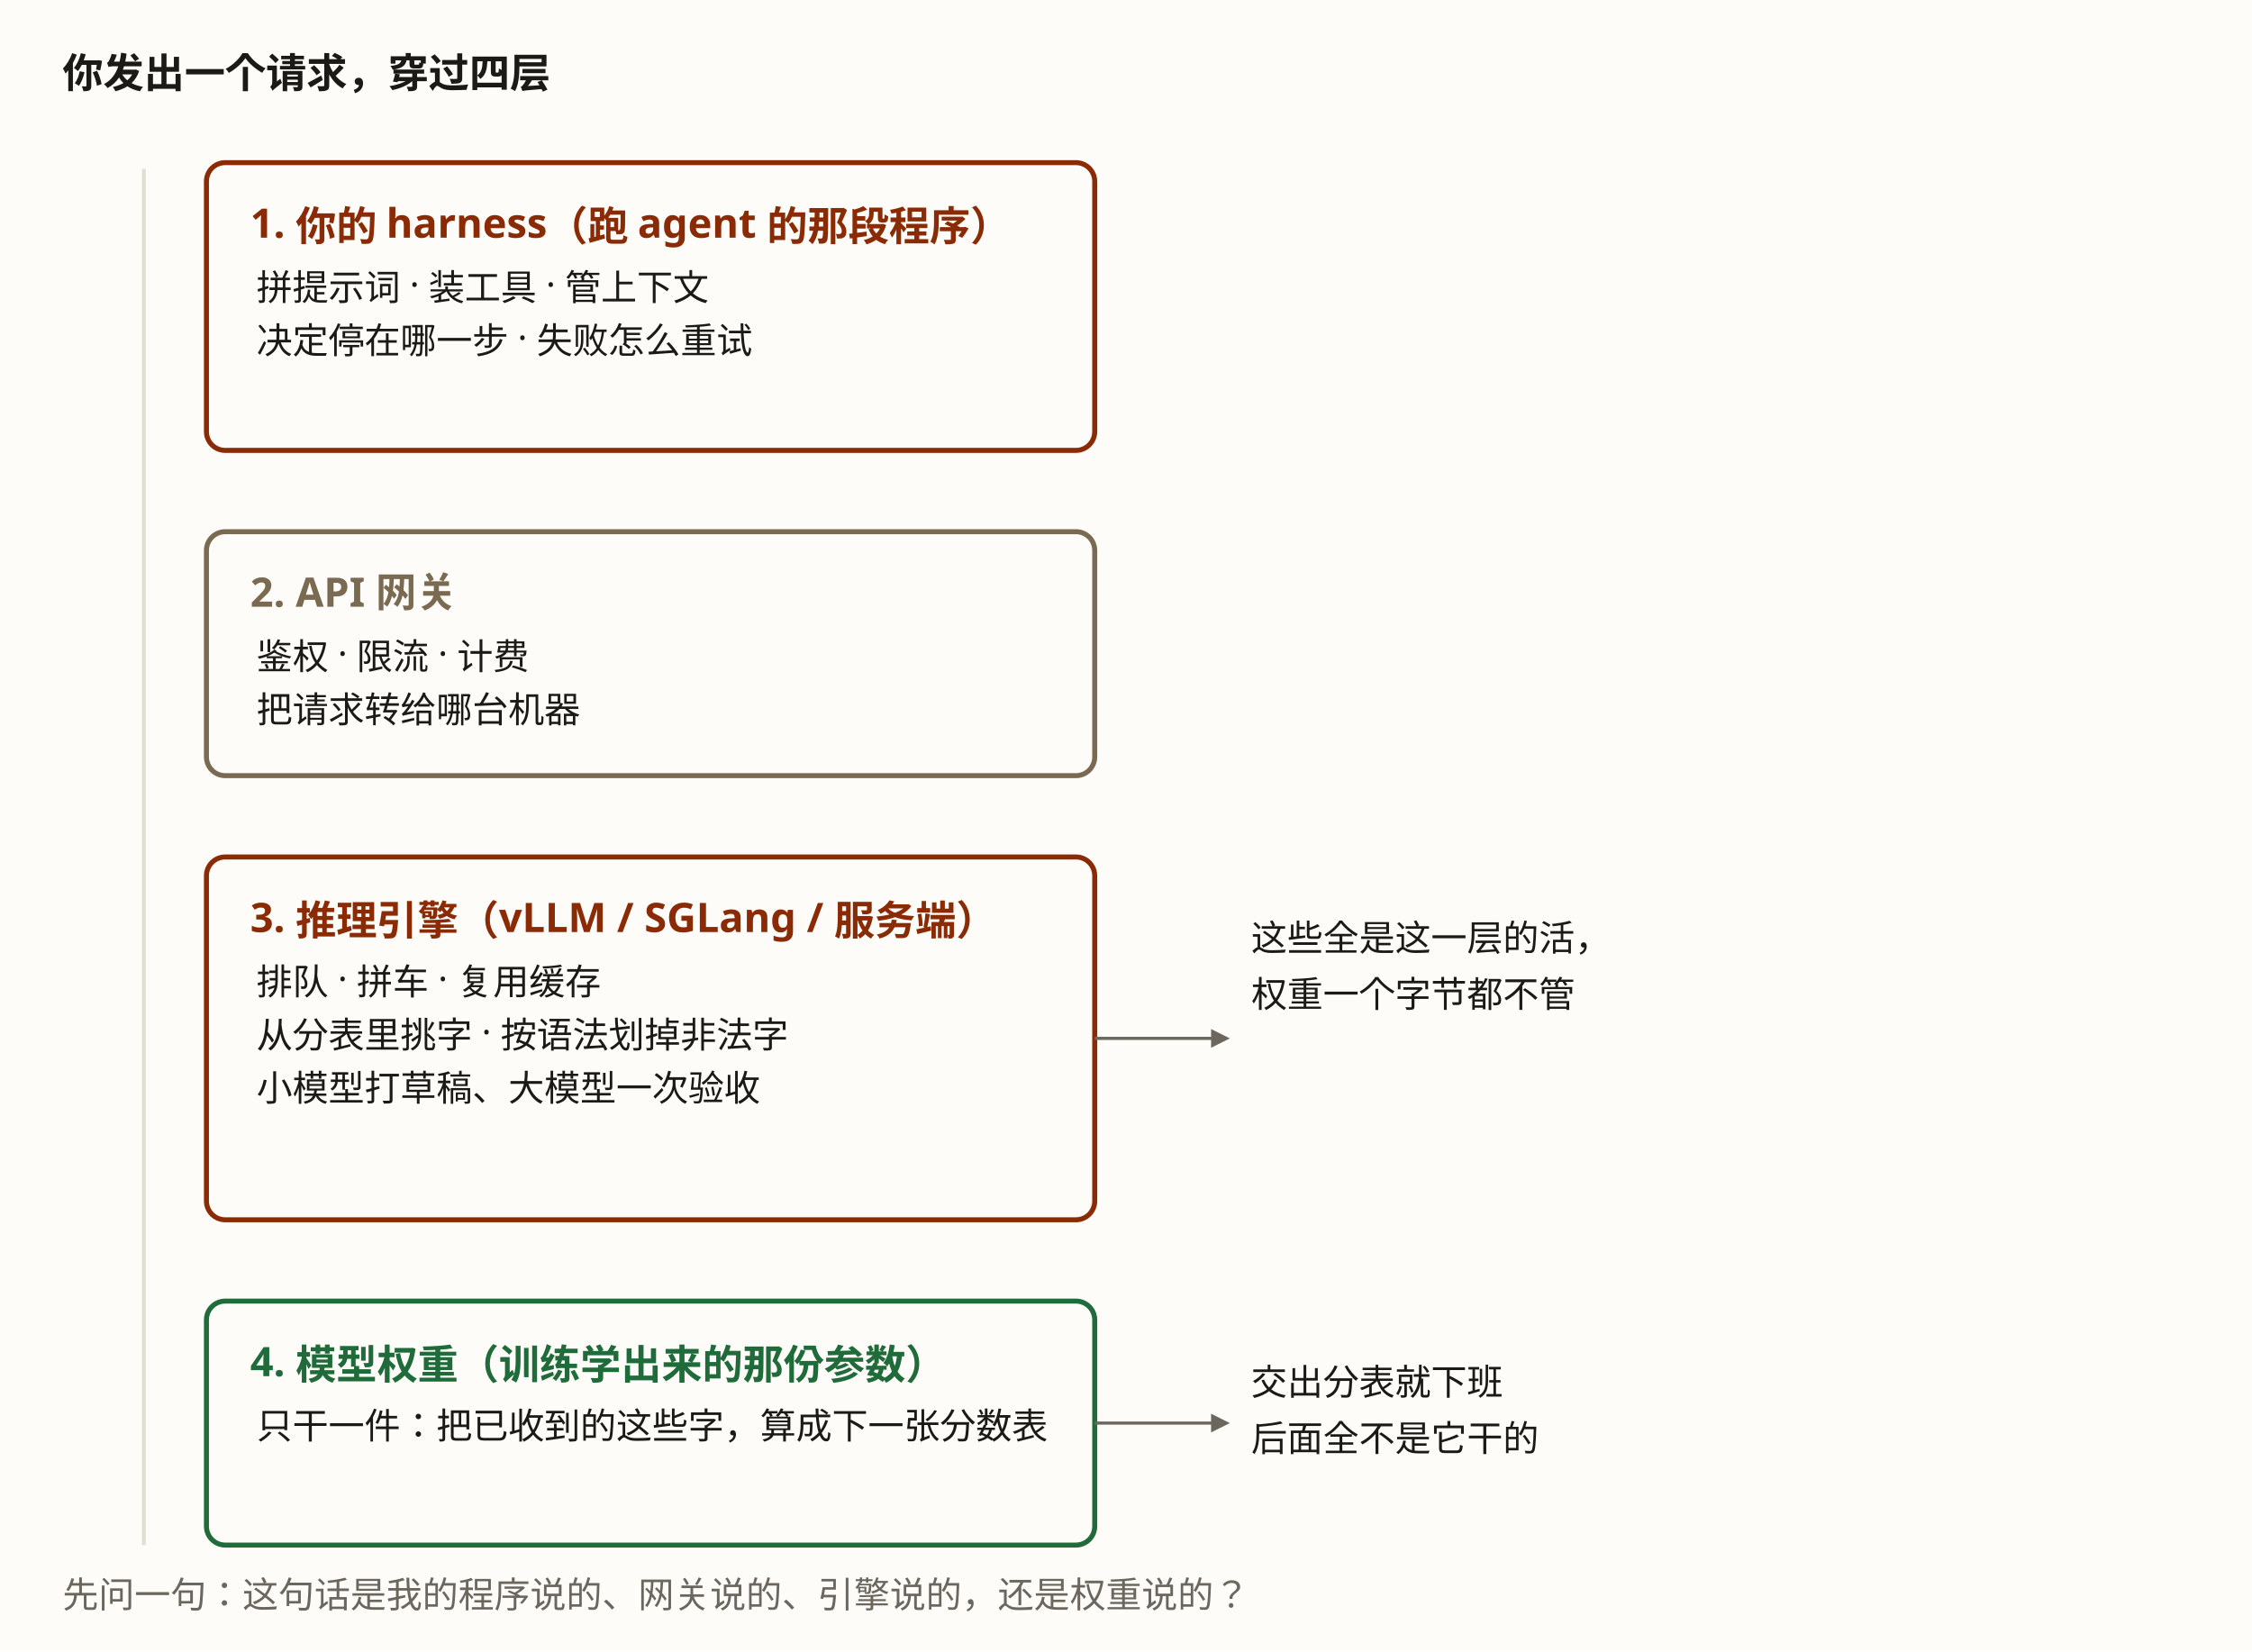
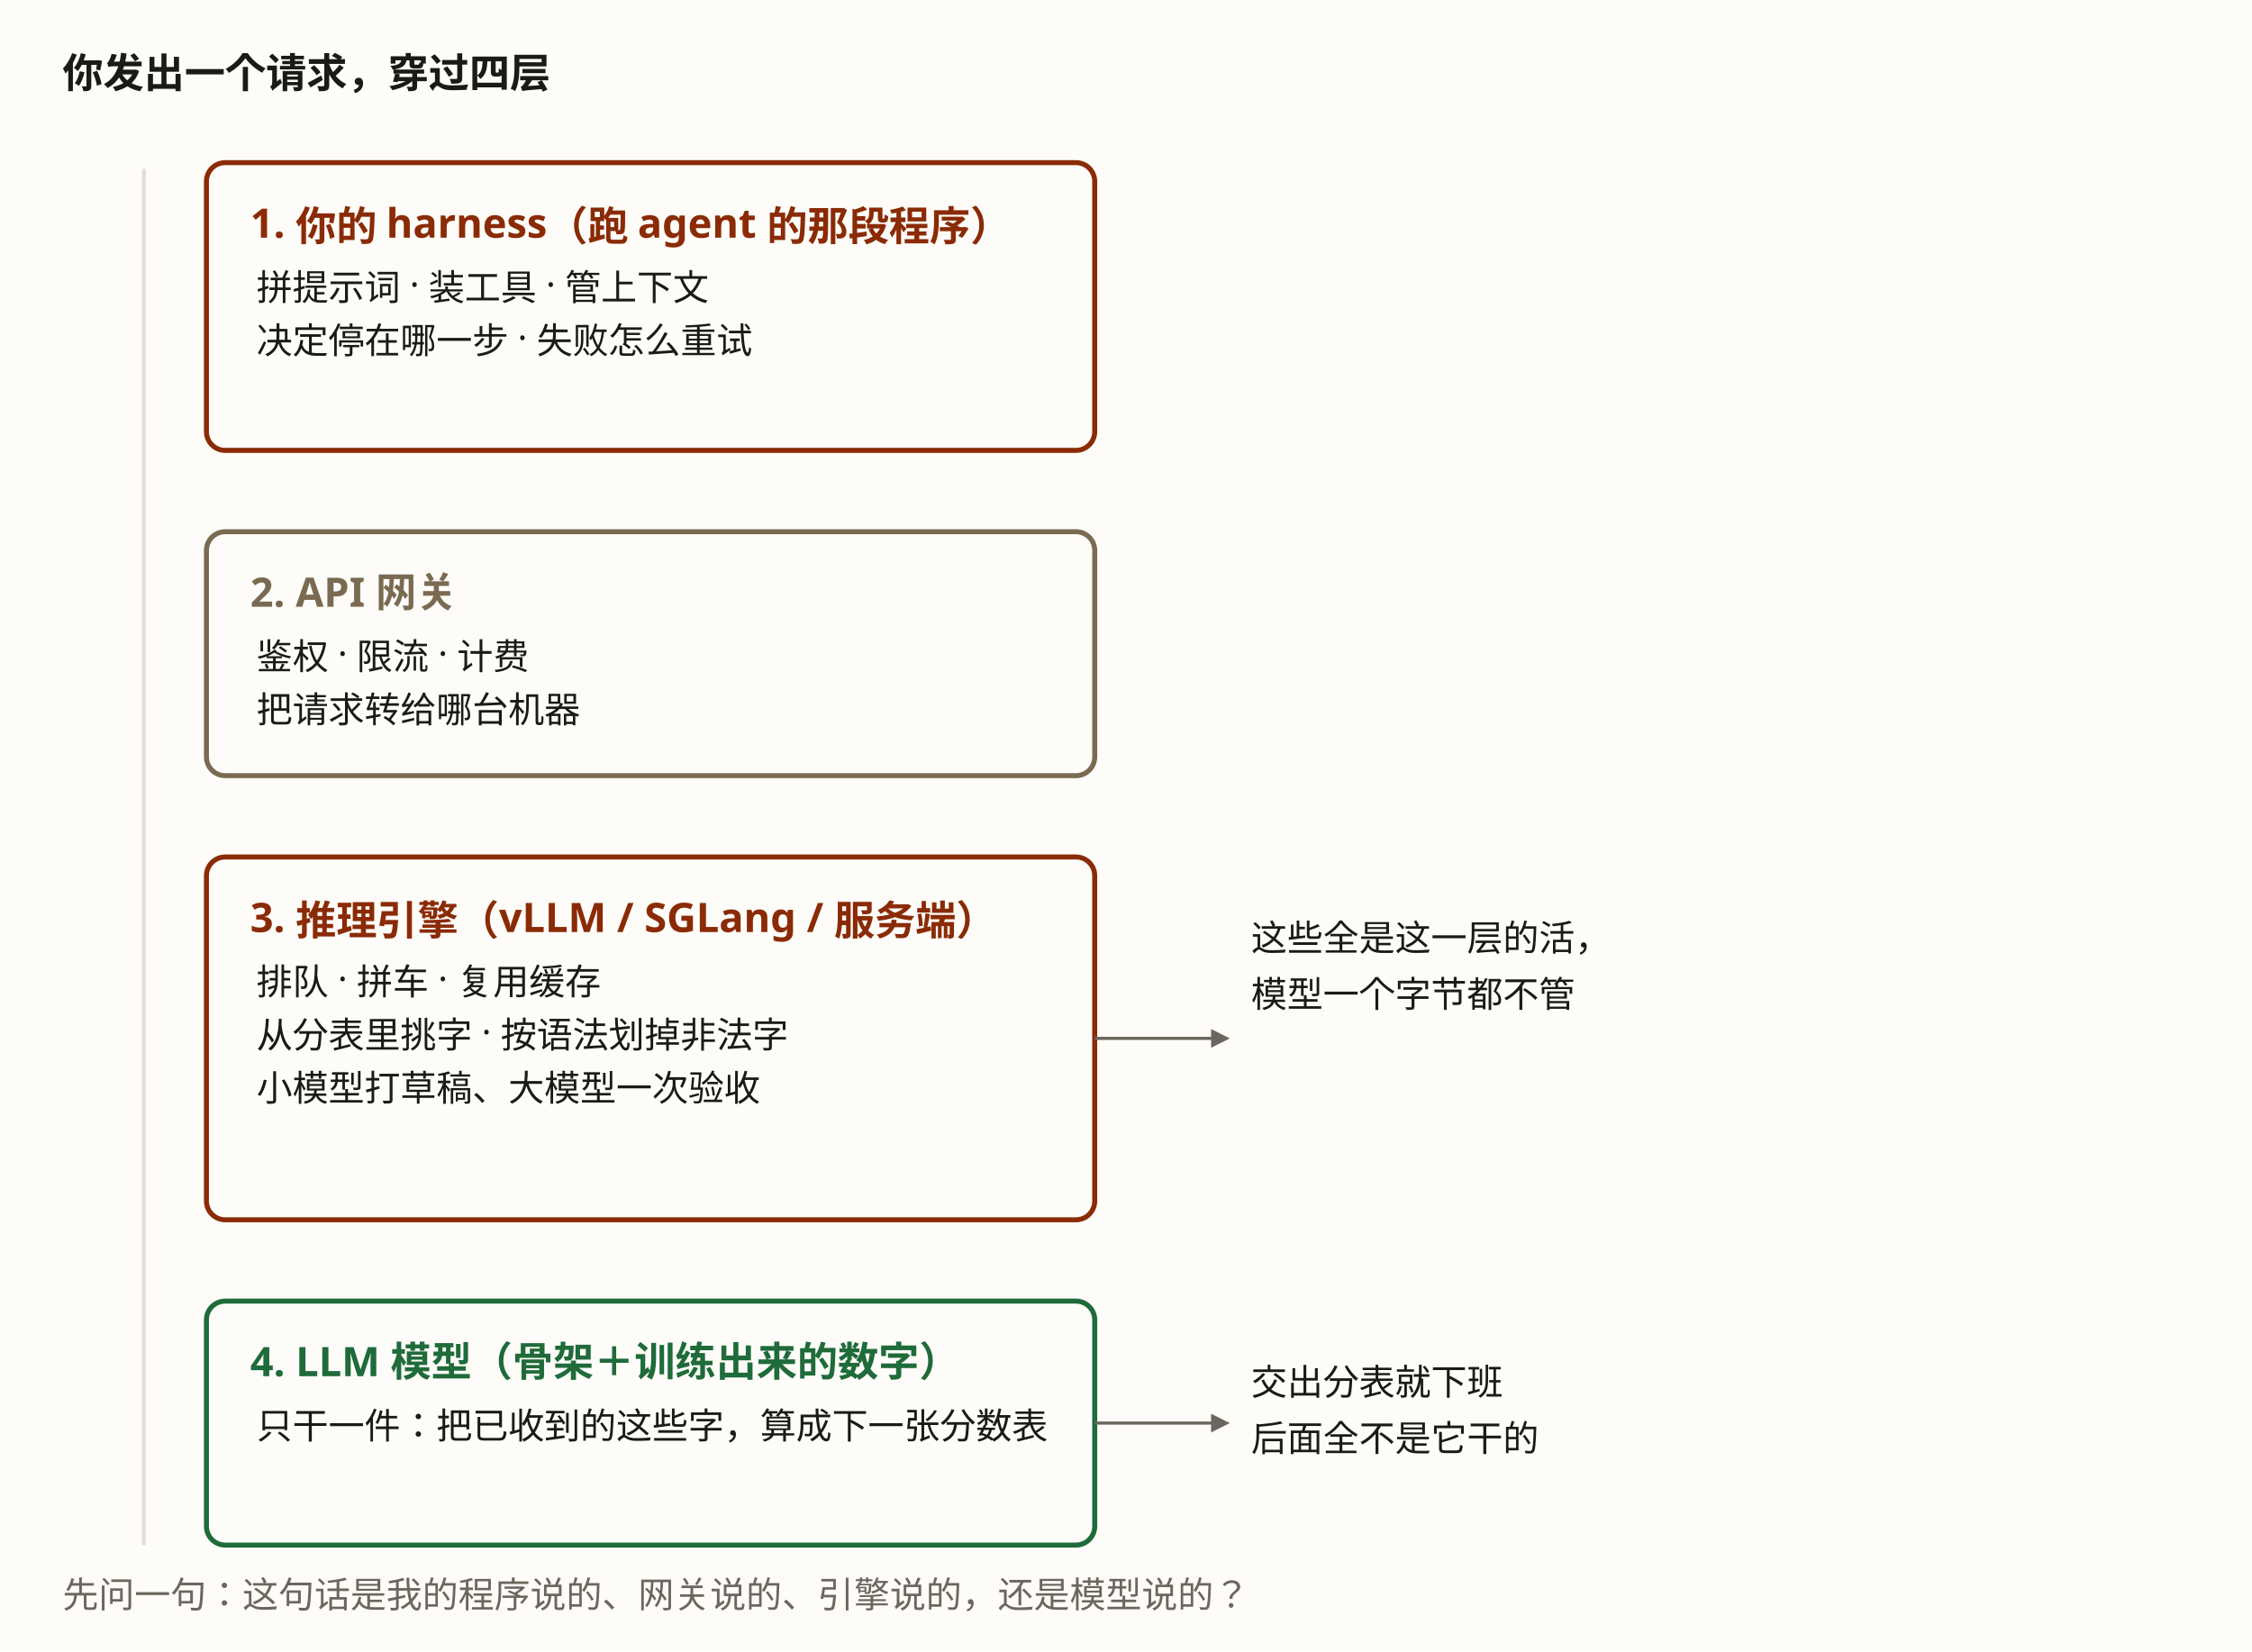
- <svg xmlns="http://www.w3.org/2000/svg" viewBox="0 0 720 528" width="720" height="528" role="img" aria-label="归属图：从上到下四层，你的 harness、API 网关、推理引擎、模型权重，每层右边列出它真正干的活，模型那层只交出下一张分数表">
+ <svg xmlns="http://www.w3.org/2000/svg" viewBox="0 0 720 528" width="720" height="528" role="img" aria-label="归属图：从上到下四层，你的 harness、API 网关、推理引擎、LLM 模型，每层右边列出它真正干的活，模型那层只交出下一张分数表">
  <rect x="0" y="0" width="720" height="528" fill="#fdfcf8" />
  <defs>
    <marker id="ar" viewBox="0 0 10 10" refX="8" refY="5" markerWidth="6" markerHeight="6" orient="auto">
      <path d="M0,0 L10,5 L0,10 z" fill="#6c675e" />
    </marker>
  </defs>
  <text x="20" y="28" font-family="sans-serif" font-size="13" font-weight="bold" fill="#1b1a17">你发出一个请求，穿过四层</text>
  <path d="M46,54 L46,494" stroke="#e4ded1" stroke-width="1.2" fill="none" />
  <rect x="66" y="52" width="284" height="92" rx="6" fill="none" stroke="#8a2b06" stroke-width="1.6" />
  <text x="80" y="76" font-family="sans-serif" font-size="13" font-weight="bold" fill="#8a2b06">1. 你的 harness（跑 agent 的那段程序）</text>
  <text x="82" y="96" font-family="sans-serif" font-size="11.5" fill="#1b1a17">拼提示词 · 装工具 · 管上下文</text>
  <text x="82" y="113" font-family="sans-serif" font-size="11.5" fill="#1b1a17">决定停在哪一步 · 失败怎么重试</text>
  <rect x="66" y="170" width="284" height="78" rx="6" fill="none" stroke="#7a6a52" stroke-width="1.6" />
  <text x="80" y="194" font-family="sans-serif" font-size="13" font-weight="bold" fill="#7a6a52">2. API 网关</text>
  <text x="82" y="214" font-family="sans-serif" font-size="11.5" fill="#1b1a17">鉴权 · 限流 · 计费</text>
  <text x="82" y="231" font-family="sans-serif" font-size="11.5" fill="#1b1a17">把请求转给哪台机器</text>
  <rect x="66" y="274" width="284" height="116" rx="6" fill="none" stroke="#8a2b06" stroke-width="1.6" />
  <text x="80" y="298" font-family="sans-serif" font-size="13" font-weight="bold" fill="#8a2b06">3. 推理引擎（vLLM / SGLang / 服务端）</text>
  <text x="82" y="318" font-family="sans-serif" font-size="11.5" fill="#1b1a17">排队 · 拼车 · 复用缓存</text>
  <text x="82" y="335" font-family="sans-serif" font-size="11.5" fill="#1b1a17">从分表里挑字 · 按语法划掉非法字</text>
  <text x="82" y="352" font-family="sans-serif" font-size="11.5" fill="#1b1a17">小模型打草稿、大模型一次验收</text>
  <path d="M350,332 L392,332" stroke="#6c675e" stroke-width="1" fill="none" marker-end="url(#ar)" />
  <text x="400" y="304" font-family="sans-serif" font-size="11.5" fill="#1b1a17">这些全是这一层的活，</text>
-   <text x="400" y="322" font-family="sans-serif" font-size="11.5" fill="#1b1a17">权重一个字节都不管</text>
+   <text x="400" y="322" font-family="sans-serif" font-size="11.5" fill="#1b1a17">模型一个字节都不管</text>
  <rect x="66" y="416" width="284" height="78" rx="6" fill="none" stroke="#1f6b3a" stroke-width="1.6" />
-   <text x="80" y="440" font-family="sans-serif" font-size="13" font-weight="bold" fill="#1f6b3a">4. 模型权重（训练学出来的那份参数）</text>
+   <text x="80" y="440" font-family="sans-serif" font-size="13" font-weight="bold" fill="#1f6b3a">4. LLM 模型（骨架＋训练出来的数字）</text>
  <text x="82" y="460" font-family="sans-serif" font-size="11.5" fill="#1b1a17">只干一件：把已收到的这些字，算成下一张分数表</text>
  <path d="M350,455 L392,455" stroke="#6c675e" stroke-width="1" fill="none" marker-end="url(#ar)" />
  <text x="400" y="446" font-family="sans-serif" font-size="11.5" fill="#1b1a17">交出分表就下班</text>
  <text x="400" y="464" font-family="sans-serif" font-size="11.5" fill="#1b1a17">后面全不是它干的</text>
-   <text x="20" y="514" font-family="sans-serif" font-size="11.5" fill="#6c675e">先问一句：这句话是我的程序说的、网关说的、引擎说的，还是权重说的？</text>
+   <text x="20" y="514" font-family="sans-serif" font-size="11.5" fill="#6c675e">先问一句：这句话是我的程序说的、网关说的、引擎说的，还是模型说的？</text>
</svg>
